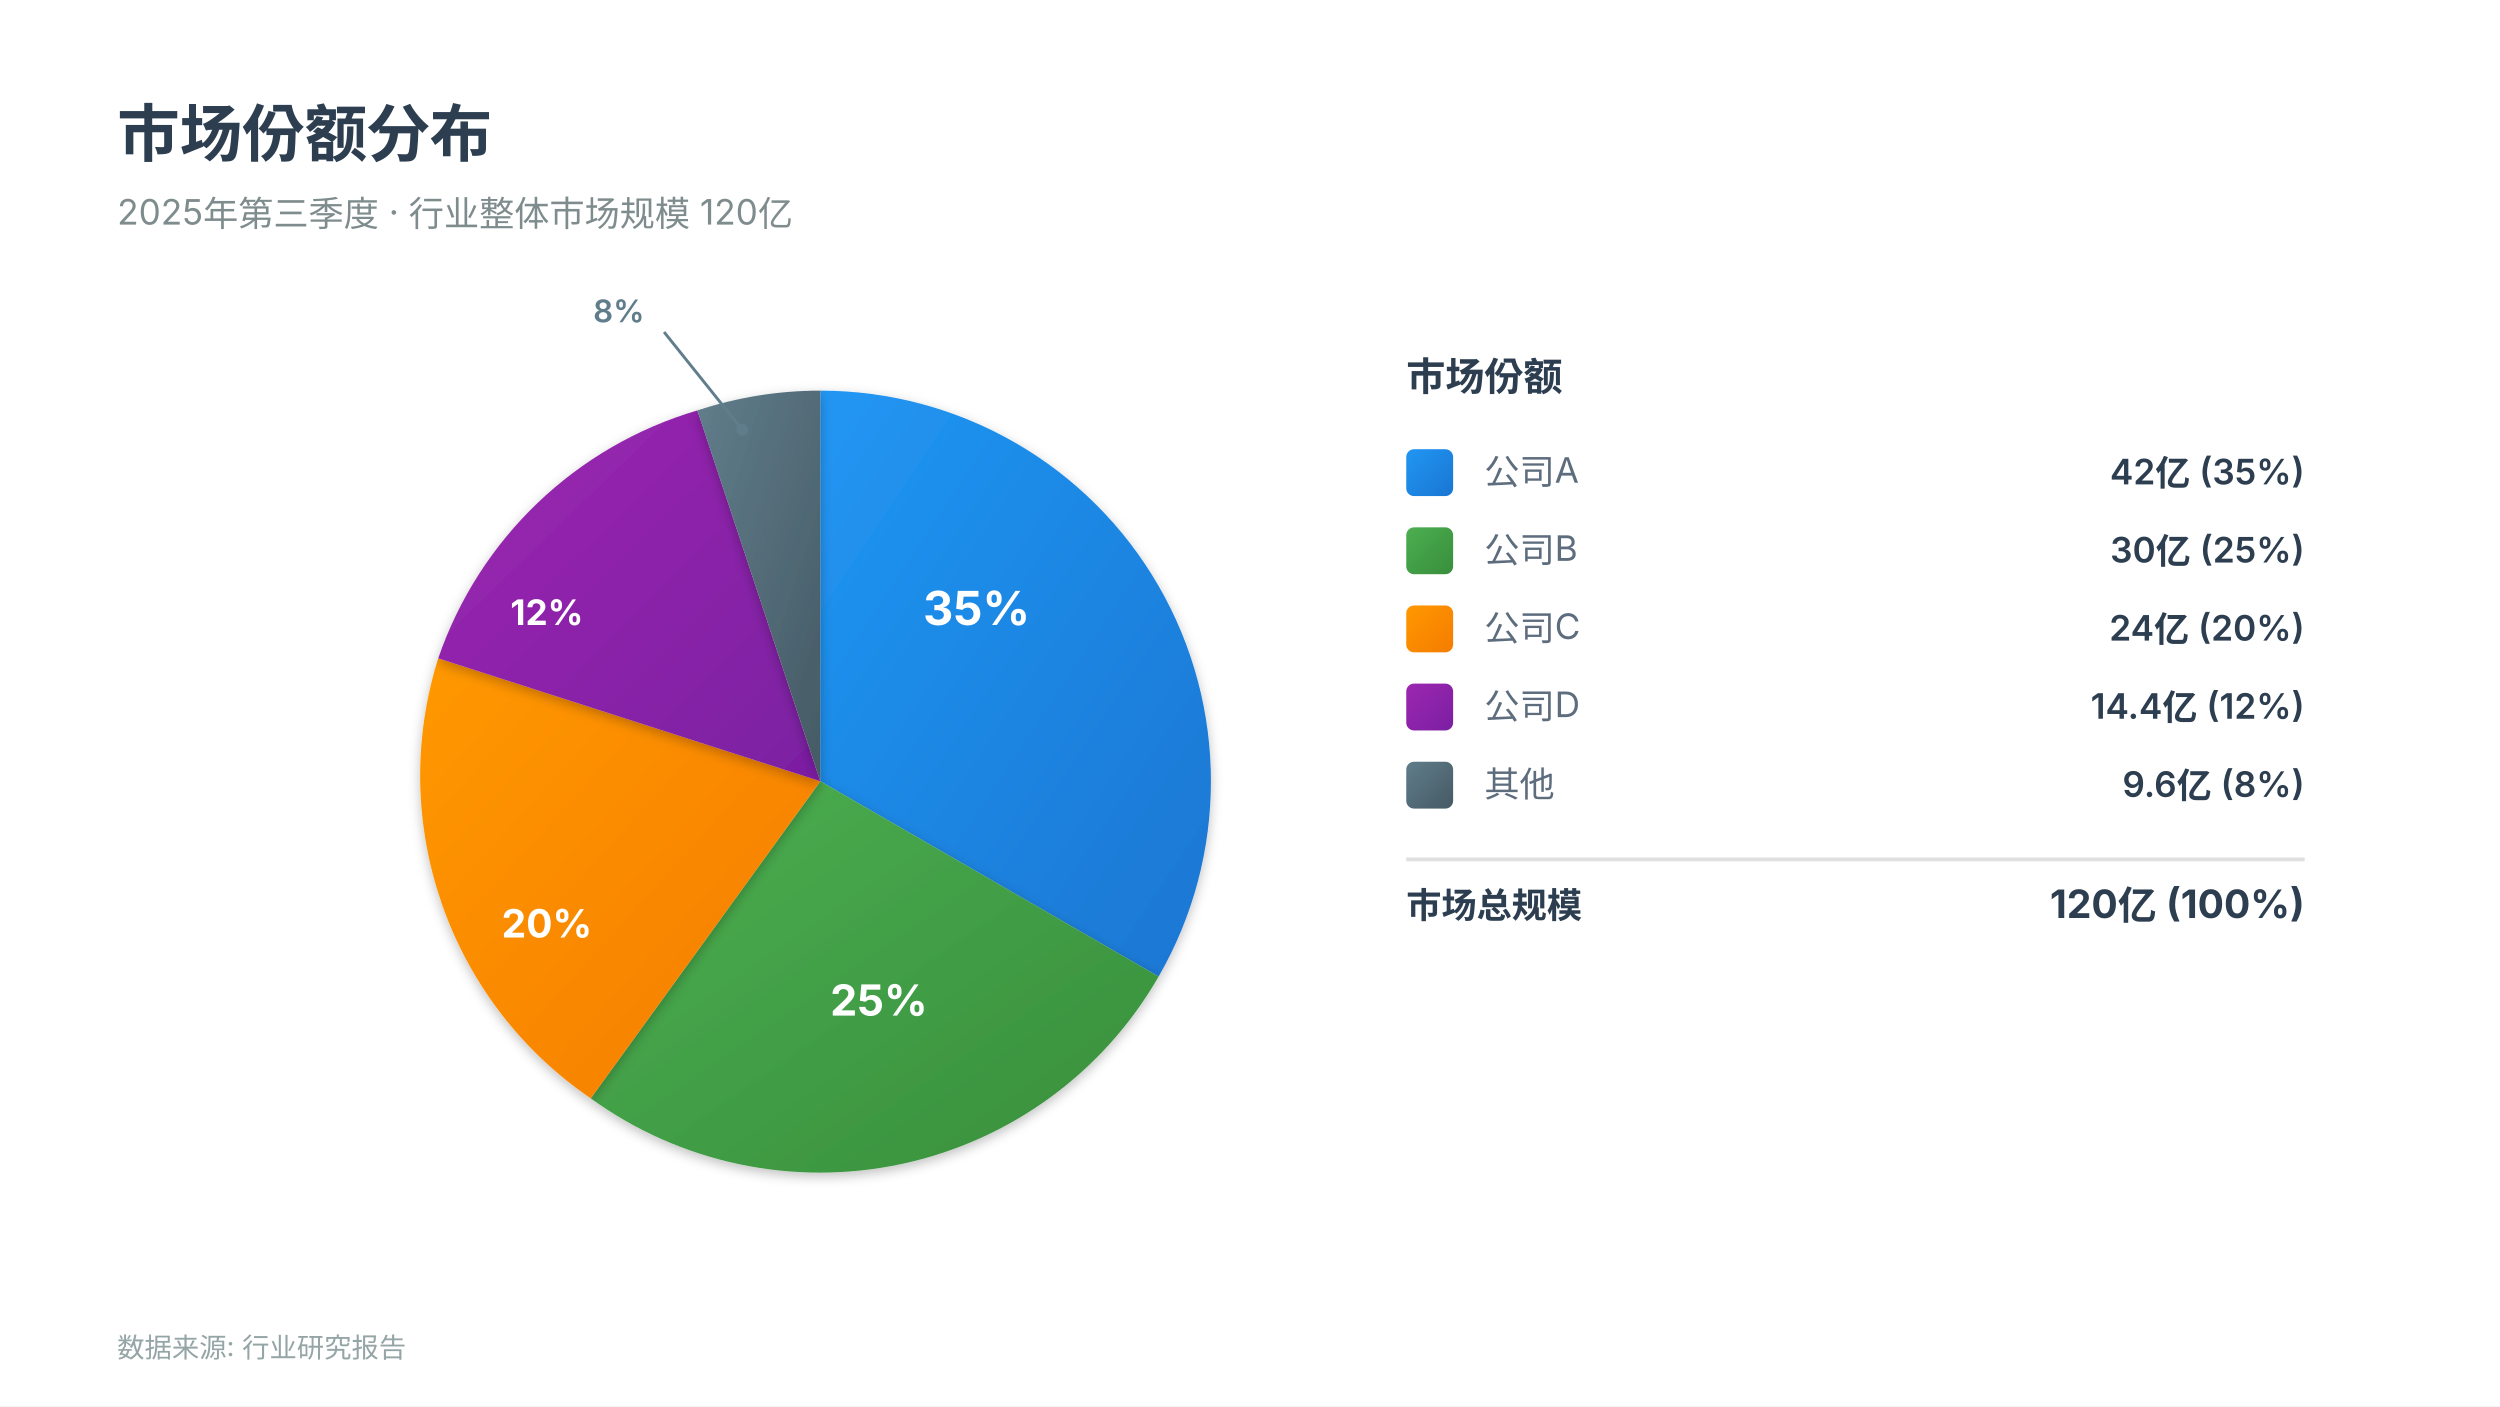
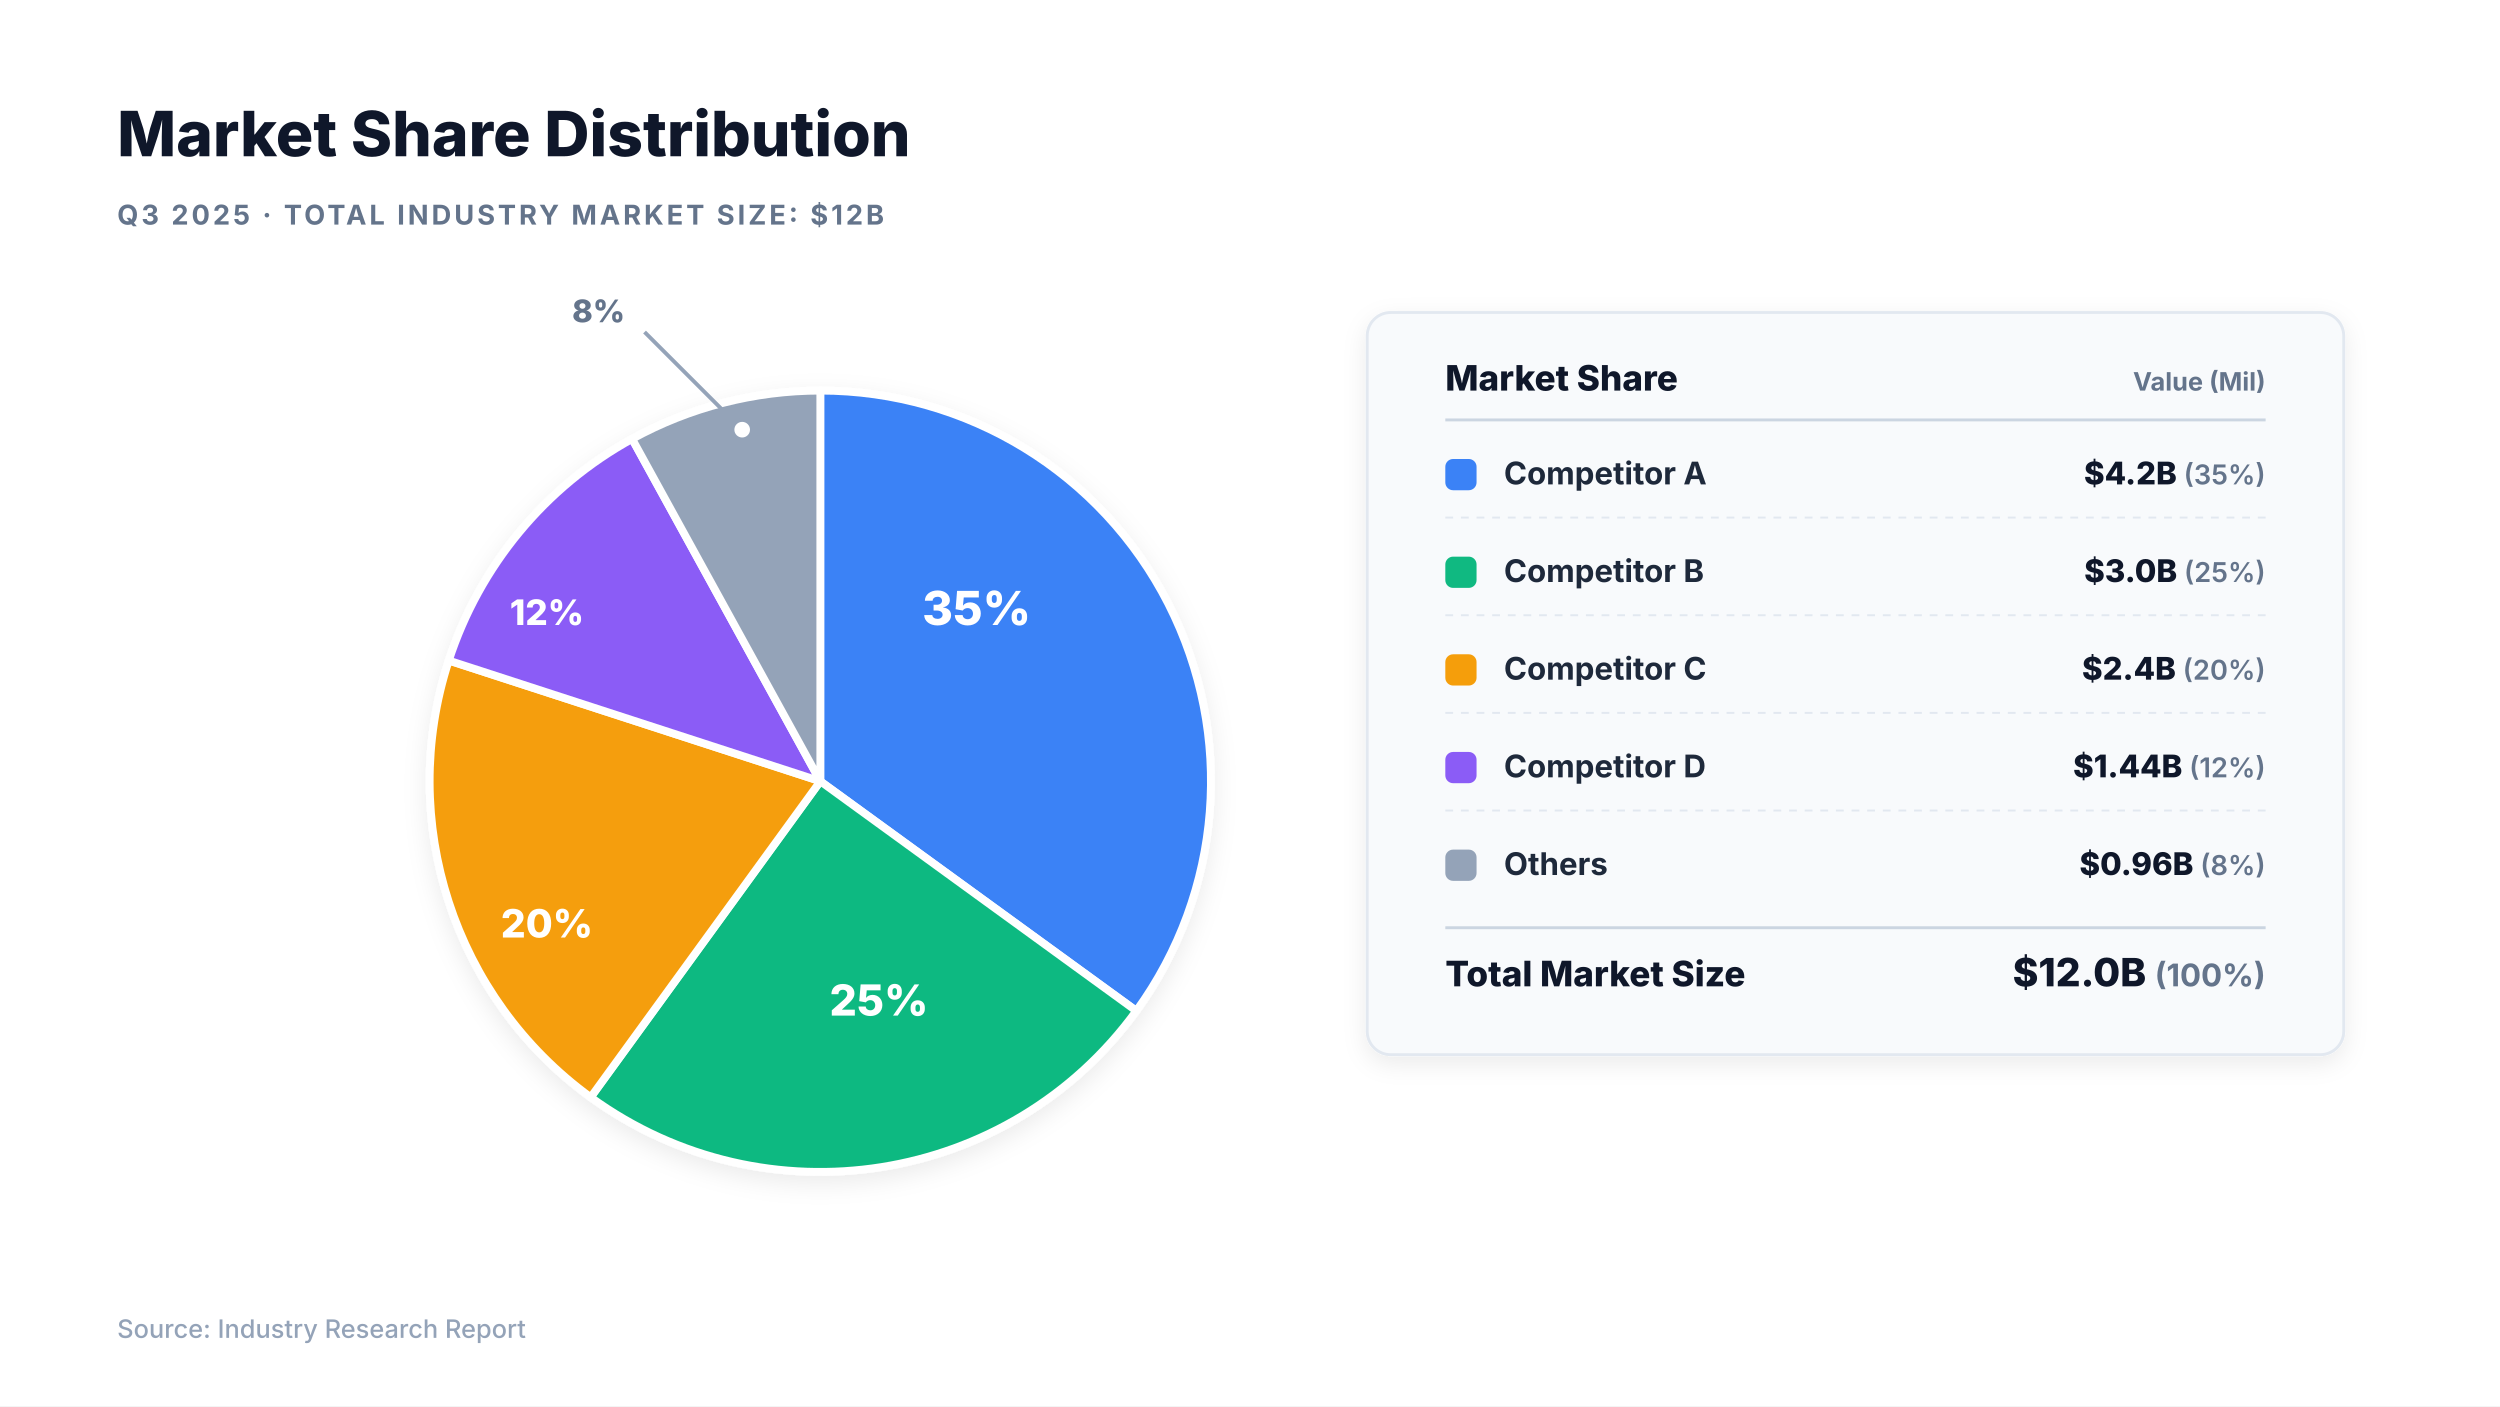
<svg xmlns="http://www.w3.org/2000/svg" viewBox="0 0 1280 720" width="1280" height="720">
  <defs>
-     <filter id="pieShadow">
-       <feGaussianBlur in="SourceAlpha" stdDeviation="3" />
-       <feOffset dx="0" dy="2" />
-       <feComponentTransfer>
-         <feFuncA type="linear" slope="0.25" />
-       </feComponentTransfer>
+     <filter id="softShadow" x="-10%" y="-10%" width="120%" height="120%">
+       <feGaussianBlur in="SourceAlpha" stdDeviation="6" />
+       <feOffset dx="0" dy="4" result="offsetblur" />
+       <feFlood flood-color="#0F172A" flood-opacity="0.08" result="shadowColor" />
+       <feComposite in="shadowColor" in2="offsetblur" operator="in" result="shadow" />
      <feMerge>
-         <feMergeNode />
+         <feMergeNode in="shadow" />
        <feMergeNode in="SourceGraphic" />
      </feMerge>
    </filter>
-     <linearGradient id="pieGrad1" x1="0%" y1="0%" x2="100%" y2="100%">
-       <stop offset="0%" style="stop-color:#2196F3;stop-opacity:1" />
-       <stop offset="100%" style="stop-color:#1976D2;stop-opacity:1" />
-     </linearGradient>
-     <linearGradient id="pieGrad2" x1="0%" y1="0%" x2="100%" y2="100%">
-       <stop offset="0%" style="stop-color:#4CAF50;stop-opacity:1" />
-       <stop offset="100%" style="stop-color:#388E3C;stop-opacity:1" />
-     </linearGradient>
-     <linearGradient id="pieGrad3" x1="0%" y1="0%" x2="100%" y2="100%">
-       <stop offset="0%" style="stop-color:#FF9800;stop-opacity:1" />
-       <stop offset="100%" style="stop-color:#F57C00;stop-opacity:1" />
-     </linearGradient>
-     <linearGradient id="pieGrad4" x1="0%" y1="0%" x2="100%" y2="100%">
-       <stop offset="0%" style="stop-color:#9C27B0;stop-opacity:1" />
-       <stop offset="100%" style="stop-color:#7B1FA2;stop-opacity:1" />
-     </linearGradient>
-     <linearGradient id="pieGrad5" x1="0%" y1="0%" x2="100%" y2="100%">
-       <stop offset="0%" style="stop-color:#607D8B;stop-opacity:1" />
-       <stop offset="100%" style="stop-color:#455A64;stop-opacity:1" />
-     </linearGradient>
  </defs>
  <rect width="1280" height="720" fill="#FFFFFF" />
-   <text x="60" y="80" font-family="-apple-system, BlinkMacSystemFont, 'Segoe UI', 'PingFang SC', 'Microsoft YaHei', sans-serif" font-size="32" font-weight="bold" fill="#2C3E50">
-     <tspan>市场份额分布</tspan>
-   </text>
-   <text x="60" y="115" font-family="-apple-system, BlinkMacSystemFont, 'Segoe UI', 'PingFang SC', 'Microsoft YaHei', sans-serif" font-size="18" fill="#7F8C8D">
-     <tspan>2025年第三季度 · 行业整体市场规模 120亿</tspan>
-   </text>
-   <g id="pieChart" transform="translate(420, 400)">
-     <path d="M 0,0 L 0,-200 A 200,200 0 0,1 173.2,100 Z" fill="url(#pieGrad1)" filter="url(#pieShadow)" />
-     <path d="M 0,0 L 173.2,100 A 200,200 0 0,1 -117.56,162.34 Z" fill="url(#pieGrad2)" filter="url(#pieShadow)" />
-     <path d="M 0,0 L -117.56,162.34 A 200,200 0 0,1 -195.63,-62.93 Z" fill="url(#pieGrad3)" filter="url(#pieShadow)" />
-     <path d="M 0,0 L -195.63,-62.93 A 200,200 0 0,1 -62.93,-189.87 Z" fill="url(#pieGrad4)" filter="url(#pieShadow)" />
-     <path d="M 0,0 L -62.93,-189.87 A 200,200 0 0,1 0,-200 Z" fill="url(#pieGrad5)" filter="url(#pieShadow)" />
+   <text x="60" y="80" font-family="-apple-system, BlinkMacSystemFont, 'Segoe UI', sans-serif" font-size="32" font-weight="800" fill="#0F172A">Market Share Distribution</text>
+   <text x="60" y="115" font-family="-apple-system, BlinkMacSystemFont, 'Segoe UI', sans-serif" font-size="14" font-weight="700" fill="#64748B" letter-spacing="1.5">Q3 2025 · TOTAL INDUSTRY MARKET SIZE: $12B</text>
+   <g id="pieChart" transform="translate(420, 400)" filter="url(#softShadow)">
+     <path d="M 0,0 L 0,-200 A 200,200 0 0,1 161.80,117.56 Z" fill="#3B82F6" stroke="#FFFFFF" stroke-width="4" stroke-linejoin="round" />
+     <path d="M 0,0 L 161.80,117.56 A 200,200 0 0,1 -117.56,161.80 Z" fill="#10B981" stroke="#FFFFFF" stroke-width="4" stroke-linejoin="round" />
+     <path d="M 0,0 L -117.56,161.80 A 200,200 0 0,1 -190.21,-61.80 Z" fill="#F59E0B" stroke="#FFFFFF" stroke-width="4" stroke-linejoin="round" />
+     <path d="M 0,0 L -190.21,-61.80 A 200,200 0 0,1 -96.35,-175.26 Z" fill="#8B5CF6" stroke="#FFFFFF" stroke-width="4" stroke-linejoin="round" />
+     <path d="M 0,0 L -96.35,-175.26 A 200,200 0 0,1 0,-200 Z" fill="#94A3B8" stroke="#FFFFFF" stroke-width="4" stroke-linejoin="round" />
  </g>
-   <text x="500" y="320" font-family="-apple-system, BlinkMacSystemFont, 'Segoe UI', sans-serif" font-size="24" font-weight="bold" fill="#FFFFFF" text-anchor="middle">
-     <tspan>35%</tspan>
-   </text>
-   <text x="450" y="520" font-family="-apple-system, BlinkMacSystemFont, 'Segoe UI', sans-serif" font-size="22" font-weight="bold" fill="#FFFFFF" text-anchor="middle">
-     <tspan>25%</tspan>
-   </text>
-   <text x="280" y="480" font-family="-apple-system, BlinkMacSystemFont, 'Segoe UI', sans-serif" font-size="20" font-weight="bold" fill="#FFFFFF" text-anchor="middle">
-     <tspan>20%</tspan>
-   </text>
-   <text x="280" y="320" font-family="-apple-system, BlinkMacSystemFont, 'Segoe UI', sans-serif" font-size="18" font-weight="bold" fill="#FFFFFF" text-anchor="middle">
-     <tspan>12%</tspan>
-   </text>
+   <text x="500" y="320" font-family="-apple-system, BlinkMacSystemFont, 'Segoe UI', sans-serif" font-size="24" font-weight="800" fill="#FFFFFF" text-anchor="middle">35%</text>
+   <text x="450" y="520" font-family="-apple-system, BlinkMacSystemFont, 'Segoe UI', sans-serif" font-size="22" font-weight="800" fill="#FFFFFF" text-anchor="middle">25%</text>
+   <text x="280" y="480" font-family="-apple-system, BlinkMacSystemFont, 'Segoe UI', sans-serif" font-size="20" font-weight="800" fill="#FFFFFF" text-anchor="middle">20%</text>
+   <text x="280" y="320" font-family="-apple-system, BlinkMacSystemFont, 'Segoe UI', sans-serif" font-size="18" font-weight="800" fill="#FFFFFF" text-anchor="middle">12%</text>
  <g>
-     <line x1="380" y1="220" x2="340" y2="170" stroke="#607D8B" stroke-width="1.5" />
-     <circle cx="380" cy="220" r="3" fill="#607D8B" />
-     <text x="330" y="165" font-family="-apple-system, BlinkMacSystemFont, 'Segoe UI', sans-serif" font-size="16" font-weight="600" fill="#607D8B" text-anchor="end">
-       <tspan>8%</tspan>
+     <line x1="380" y1="220" x2="330" y2="170" stroke="#94A3B8" stroke-width="2" />
+     <circle cx="380" cy="220" r="5" fill="#FFFFFF" stroke="#94A3B8" stroke-width="2" />
+     <text x="320" y="165" font-family="-apple-system, BlinkMacSystemFont, 'Segoe UI', sans-serif" font-size="16" font-weight="800" fill="#64748B" text-anchor="end">8%</text>
+   </g>
+   <g id="legend" transform="translate(720, 200)">
+     <rect x="-20" y="-40" width="500" height="380" rx="12" fill="#F8FAFC" stroke="#E2E8F0" stroke-width="1.5" filter="url(#softShadow)" />
+     <text x="20" y="0" font-family="-apple-system, BlinkMacSystemFont, 'Segoe UI', sans-serif" font-size="18" font-weight="800" fill="#0F172A">Market Share</text>
+     <text x="440" y="0" font-family="-apple-system, BlinkMacSystemFont, 'Segoe UI', sans-serif" font-size="13" font-weight="700" fill="#64748B" text-anchor="end">Value (Mil)</text>
+     <line x1="20" y1="15" x2="440" y2="15" stroke="#CBD5E1" stroke-width="1.5" />
+     <rect x="20" y="35" width="16" height="16" rx="4" fill="#3B82F6" />
+     <text x="50" y="48" font-family="-apple-system, BlinkMacSystemFont, 'Segoe UI', sans-serif" font-size="16" font-weight="700" fill="#1E293B">Competitor A</text>
+     <text x="440" y="48" font-family="-apple-system, BlinkMacSystemFont, 'Segoe UI', sans-serif" font-size="16" font-weight="800" fill="#0F172A" text-anchor="end">$4.2B <tspan fill="#64748B" font-size="14" font-weight="600">(35%)</tspan>
+     </text>
+     <line x1="20" y1="65" x2="440" y2="65" stroke="#E2E8F0" stroke-width="1" stroke-dasharray="4 4" />
+     <rect x="20" y="85" width="16" height="16" rx="4" fill="#10B981" />
+     <text x="50" y="98" font-family="-apple-system, BlinkMacSystemFont, 'Segoe UI', sans-serif" font-size="16" font-weight="700" fill="#1E293B">Competitor B</text>
+     <text x="440" y="98" font-family="-apple-system, BlinkMacSystemFont, 'Segoe UI', sans-serif" font-size="16" font-weight="800" fill="#0F172A" text-anchor="end">$3.0B <tspan fill="#64748B" font-size="14" font-weight="600">(25%)</tspan>
+     </text>
+     <line x1="20" y1="115" x2="440" y2="115" stroke="#E2E8F0" stroke-width="1" stroke-dasharray="4 4" />
+     <rect x="20" y="135" width="16" height="16" rx="4" fill="#F59E0B" />
+     <text x="50" y="148" font-family="-apple-system, BlinkMacSystemFont, 'Segoe UI', sans-serif" font-size="16" font-weight="700" fill="#1E293B">Competitor C</text>
+     <text x="440" y="148" font-family="-apple-system, BlinkMacSystemFont, 'Segoe UI', sans-serif" font-size="16" font-weight="800" fill="#0F172A" text-anchor="end">$2.4B <tspan fill="#64748B" font-size="14" font-weight="600">(20%)</tspan>
+     </text>
+     <line x1="20" y1="165" x2="440" y2="165" stroke="#E2E8F0" stroke-width="1" stroke-dasharray="4 4" />
+     <rect x="20" y="185" width="16" height="16" rx="4" fill="#8B5CF6" />
+     <text x="50" y="198" font-family="-apple-system, BlinkMacSystemFont, 'Segoe UI', sans-serif" font-size="16" font-weight="700" fill="#1E293B">Competitor D</text>
+     <text x="440" y="198" font-family="-apple-system, BlinkMacSystemFont, 'Segoe UI', sans-serif" font-size="16" font-weight="800" fill="#0F172A" text-anchor="end">$1.44B <tspan fill="#64748B" font-size="14" font-weight="600">(12%)</tspan>
+     </text>
+     <line x1="20" y1="215" x2="440" y2="215" stroke="#E2E8F0" stroke-width="1" stroke-dasharray="4 4" />
+     <rect x="20" y="235" width="16" height="16" rx="4" fill="#94A3B8" />
+     <text x="50" y="248" font-family="-apple-system, BlinkMacSystemFont, 'Segoe UI', sans-serif" font-size="16" font-weight="700" fill="#1E293B">Others</text>
+     <text x="440" y="248" font-family="-apple-system, BlinkMacSystemFont, 'Segoe UI', sans-serif" font-size="16" font-weight="800" fill="#0F172A" text-anchor="end">$0.96B <tspan fill="#64748B" font-size="14" font-weight="600">(8%)</tspan>
+     </text>
+     <line x1="20" y1="275" x2="440" y2="275" stroke="#CBD5E1" stroke-width="1.5" />
+     <text x="20" y="305" font-family="-apple-system, BlinkMacSystemFont, 'Segoe UI', sans-serif" font-size="18" font-weight="800" fill="#0F172A">Total Market Size</text>
+     <text x="440" y="305" font-family="-apple-system, BlinkMacSystemFont, 'Segoe UI', sans-serif" font-size="20" font-weight="800" fill="#0F172A" text-anchor="end">$12.0B <tspan fill="#64748B" font-size="16" font-weight="700">(100%)</tspan>
    </text>
  </g>
-   <g id="legend" transform="translate(720, 200)">
-     <text x="0" y="0" font-family="-apple-system, BlinkMacSystemFont, 'Segoe UI', 'PingFang SC', 'Microsoft YaHei', sans-serif" font-size="20" font-weight="600" fill="#2C3E50">
-       <tspan>市场份额</tspan>
-     </text>
-     <rect x="0" y="30" width="24" height="24" rx="4" fill="url(#pieGrad1)" />
-     <text x="40" y="48" font-family="-apple-system, BlinkMacSystemFont, 'Segoe UI', 'PingFang SC', 'Microsoft YaHei', sans-serif" font-size="18" fill="#5D6D7E">
-       <tspan>公司A</tspan>
-     </text>
-     <text x="460" y="48" font-family="-apple-system, BlinkMacSystemFont, 'Segoe UI', sans-serif" font-size="18" font-weight="600" fill="#2C3E50" text-anchor="end">
-       <tspan>42亿 (35%)</tspan>
-     </text>
-     <rect x="0" y="70" width="24" height="24" rx="4" fill="url(#pieGrad2)" />
-     <text x="40" y="88" font-family="-apple-system, BlinkMacSystemFont, 'Segoe UI', 'PingFang SC', 'Microsoft YaHei', sans-serif" font-size="18" fill="#5D6D7E">
-       <tspan>公司B</tspan>
-     </text>
-     <text x="460" y="88" font-family="-apple-system, BlinkMacSystemFont, 'Segoe UI', sans-serif" font-size="18" font-weight="600" fill="#2C3E50" text-anchor="end">
-       <tspan>30亿 (25%)</tspan>
-     </text>
-     <rect x="0" y="110" width="24" height="24" rx="4" fill="url(#pieGrad3)" />
-     <text x="40" y="128" font-family="-apple-system, BlinkMacSystemFont, 'Segoe UI', 'PingFang SC', 'Microsoft YaHei', sans-serif" font-size="18" fill="#5D6D7E">
-       <tspan>公司C</tspan>
-     </text>
-     <text x="460" y="128" font-family="-apple-system, BlinkMacSystemFont, 'Segoe UI', sans-serif" font-size="18" font-weight="600" fill="#2C3E50" text-anchor="end">
-       <tspan>24亿 (20%)</tspan>
-     </text>
-     <rect x="0" y="150" width="24" height="24" rx="4" fill="url(#pieGrad4)" />
-     <text x="40" y="168" font-family="-apple-system, BlinkMacSystemFont, 'Segoe UI', 'PingFang SC', 'Microsoft YaHei', sans-serif" font-size="18" fill="#5D6D7E">
-       <tspan>公司D</tspan>
-     </text>
-     <text x="460" y="168" font-family="-apple-system, BlinkMacSystemFont, 'Segoe UI', sans-serif" font-size="18" font-weight="600" fill="#2C3E50" text-anchor="end">
-       <tspan>14.4亿 (12%)</tspan>
-     </text>
-     <rect x="0" y="190" width="24" height="24" rx="4" fill="url(#pieGrad5)" />
-     <text x="40" y="208" font-family="-apple-system, BlinkMacSystemFont, 'Segoe UI', 'PingFang SC', 'Microsoft YaHei', sans-serif" font-size="18" fill="#5D6D7E">
-       <tspan>其他</tspan>
-     </text>
-     <text x="460" y="208" font-family="-apple-system, BlinkMacSystemFont, 'Segoe UI', sans-serif" font-size="18" font-weight="600" fill="#2C3E50" text-anchor="end">
-       <tspan>9.6亿 (8%)</tspan>
-     </text>
-     <line x1="0" y1="240" x2="460" y2="240" stroke="#E0E0E0" stroke-width="2" />
-     <text x="0" y="270" font-family="-apple-system, BlinkMacSystemFont, 'Segoe UI', 'PingFang SC', 'Microsoft YaHei', sans-serif" font-size="18" font-weight="600" fill="#2C3E50">
-       <tspan>市场总规模</tspan>
-     </text>
-     <text x="460" y="270" font-family="-apple-system, BlinkMacSystemFont, 'Segoe UI', sans-serif" font-size="20" font-weight="bold" fill="#2C3E50" text-anchor="end">
-       <tspan>120亿 (100%)</tspan>
-     </text>
-   </g>
-   <text x="60" y="695" font-family="-apple-system, BlinkMacSystemFont, 'Segoe UI', 'PingFang SC', 'Microsoft YaHei', sans-serif" font-size="14" fill="#95A5A6">
-     <tspan>数据来源: 行业研究报告</tspan>
-   </text>
+   <text x="60" y="685" font-family="-apple-system, BlinkMacSystemFont, 'Segoe UI', sans-serif" font-size="13" font-weight="500" fill="#94A3B8">Source: Industry Research Report</text>
</svg>
